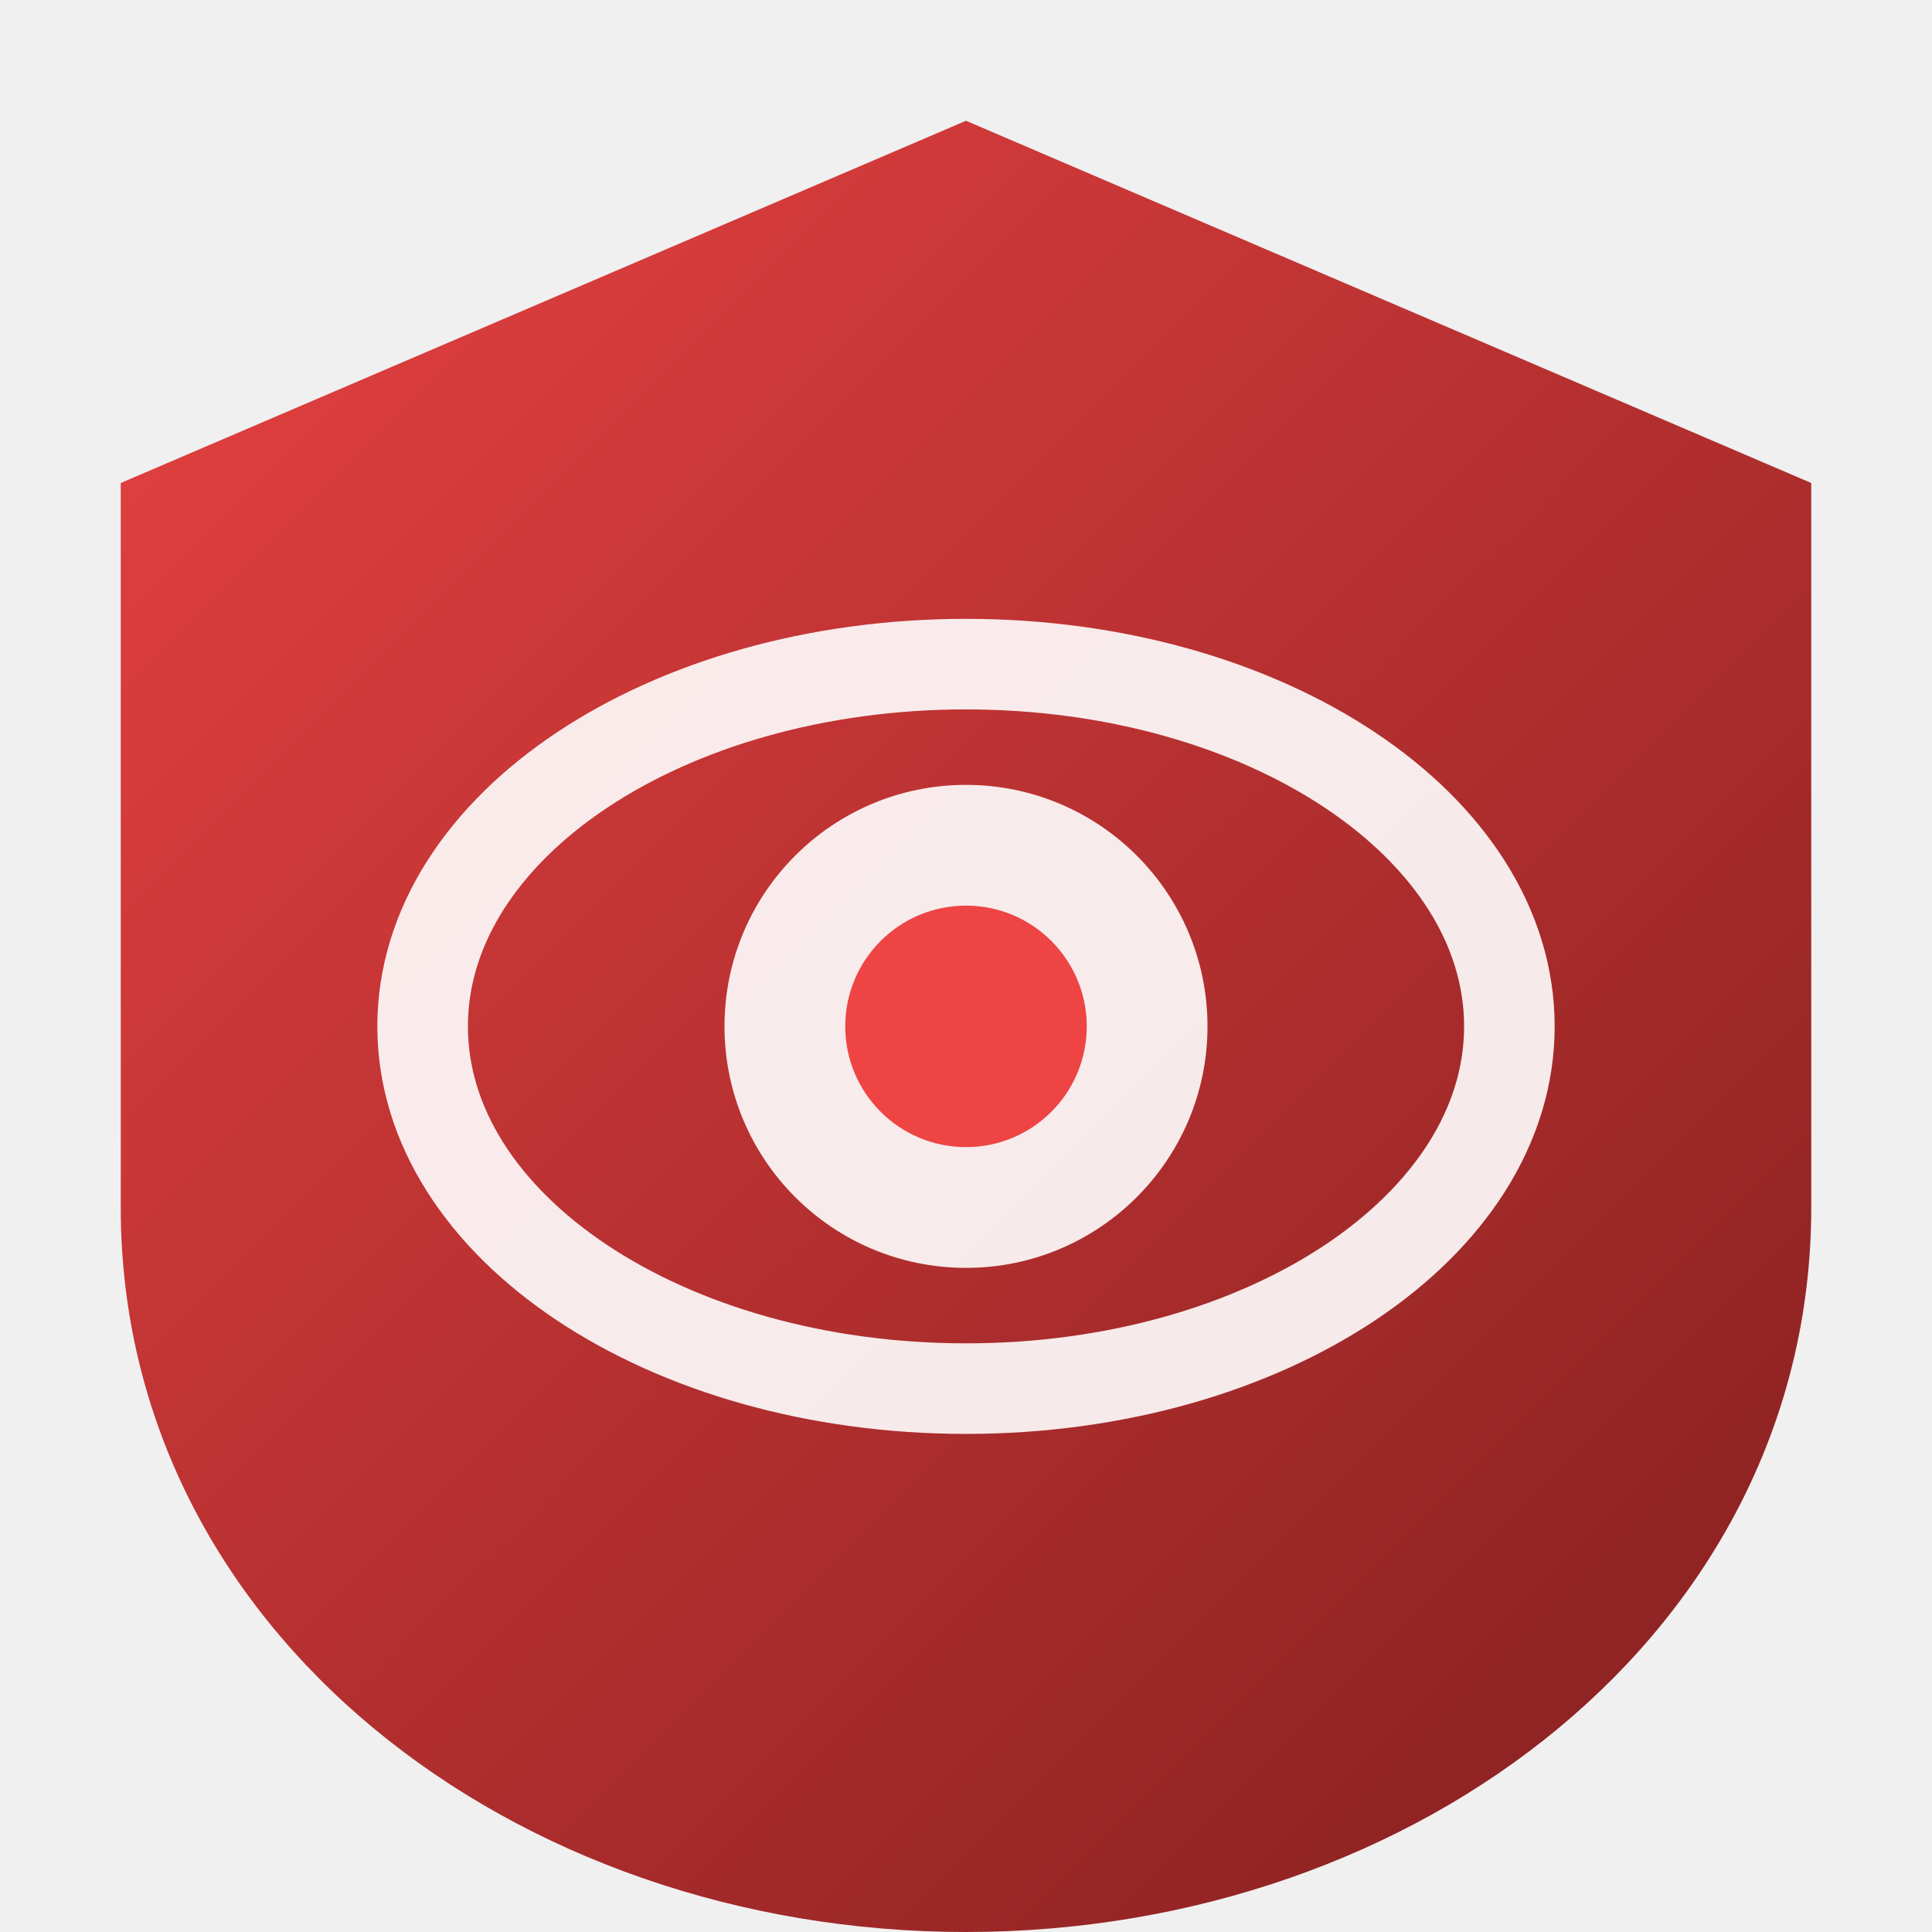
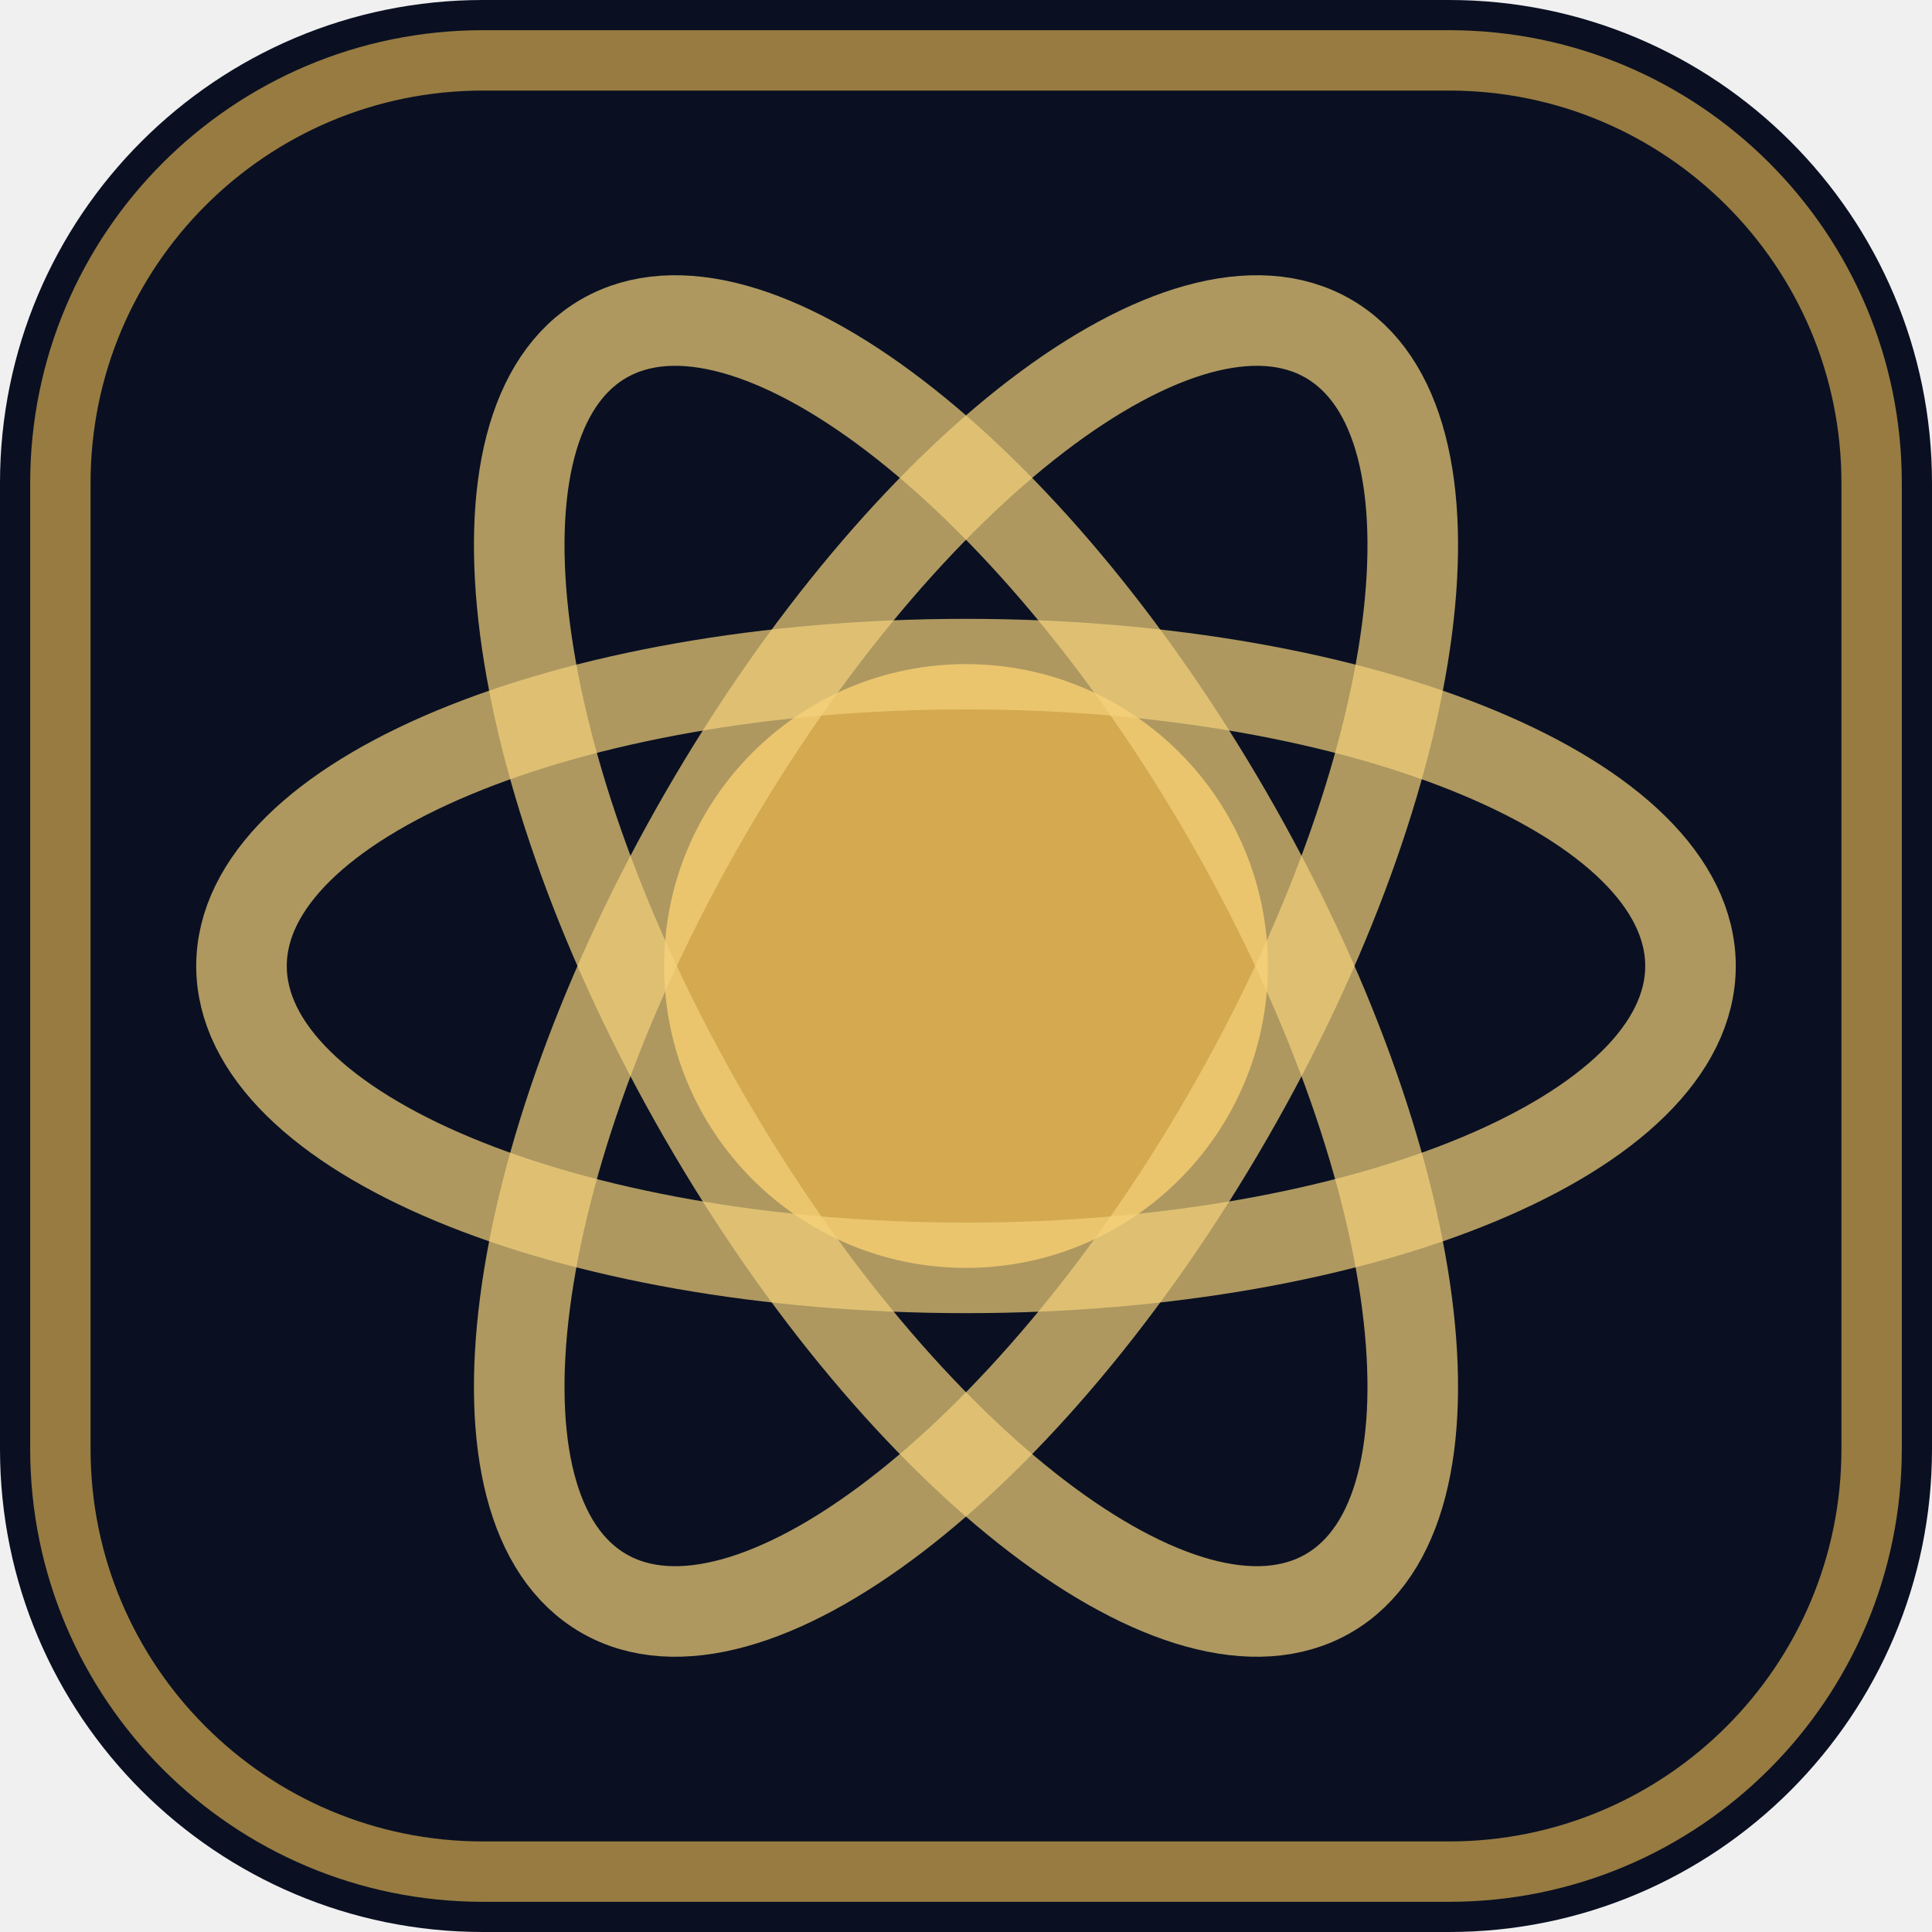
<svg xmlns="http://www.w3.org/2000/svg" width="32" height="32" viewBox="0 0 32 32" fill="none">
-   <defs>
-     <linearGradient id="g" x1="0" y1="0" x2="32" y2="32" gradientUnits="userSpaceOnUse">
-       <stop offset="0%" stop-color="#ef4444" />
-       <stop offset="100%" stop-color="#7f1d1d" />
-     </linearGradient>
-   </defs>
-   <path d="M16 2L30 8V20C30 27 23.5 32 16 32C8.5 32 2 27 2 20V8L16 2Z" fill="url(#g)" />
-   <ellipse cx="16" cy="17" rx="9" ry="6" fill="none" stroke="white" stroke-width="1.5" opacity="0.9" />
-   <circle cx="16" cy="17" r="4" fill="white" opacity="0.9" />
-   <circle cx="16" cy="17" r="2" fill="#ef4444" />
+   <rect width="32" height="32" rx="8" fill="#0a1022" />
+   <rect x="1" y="1" width="30" height="30" rx="7" fill="none" stroke="#d4a94f" stroke-opacity="0.7" />
+   <circle cx="16" cy="16" r="5" fill="#d4a94f" />
+   <ellipse cx="16" cy="16" rx="12" ry="5" fill="none" stroke="#f3d27a" stroke-width="1.5" opacity="0.7" />
+   <ellipse cx="16" cy="16" rx="12" ry="5" fill="none" stroke="#f3d27a" stroke-width="1.5" opacity="0.7" transform="rotate(60 16 16)" />
+   <ellipse cx="16" cy="16" rx="12" ry="5" fill="none" stroke="#f3d27a" stroke-width="1.5" opacity="0.7" transform="rotate(120 16 16)" />
</svg>
